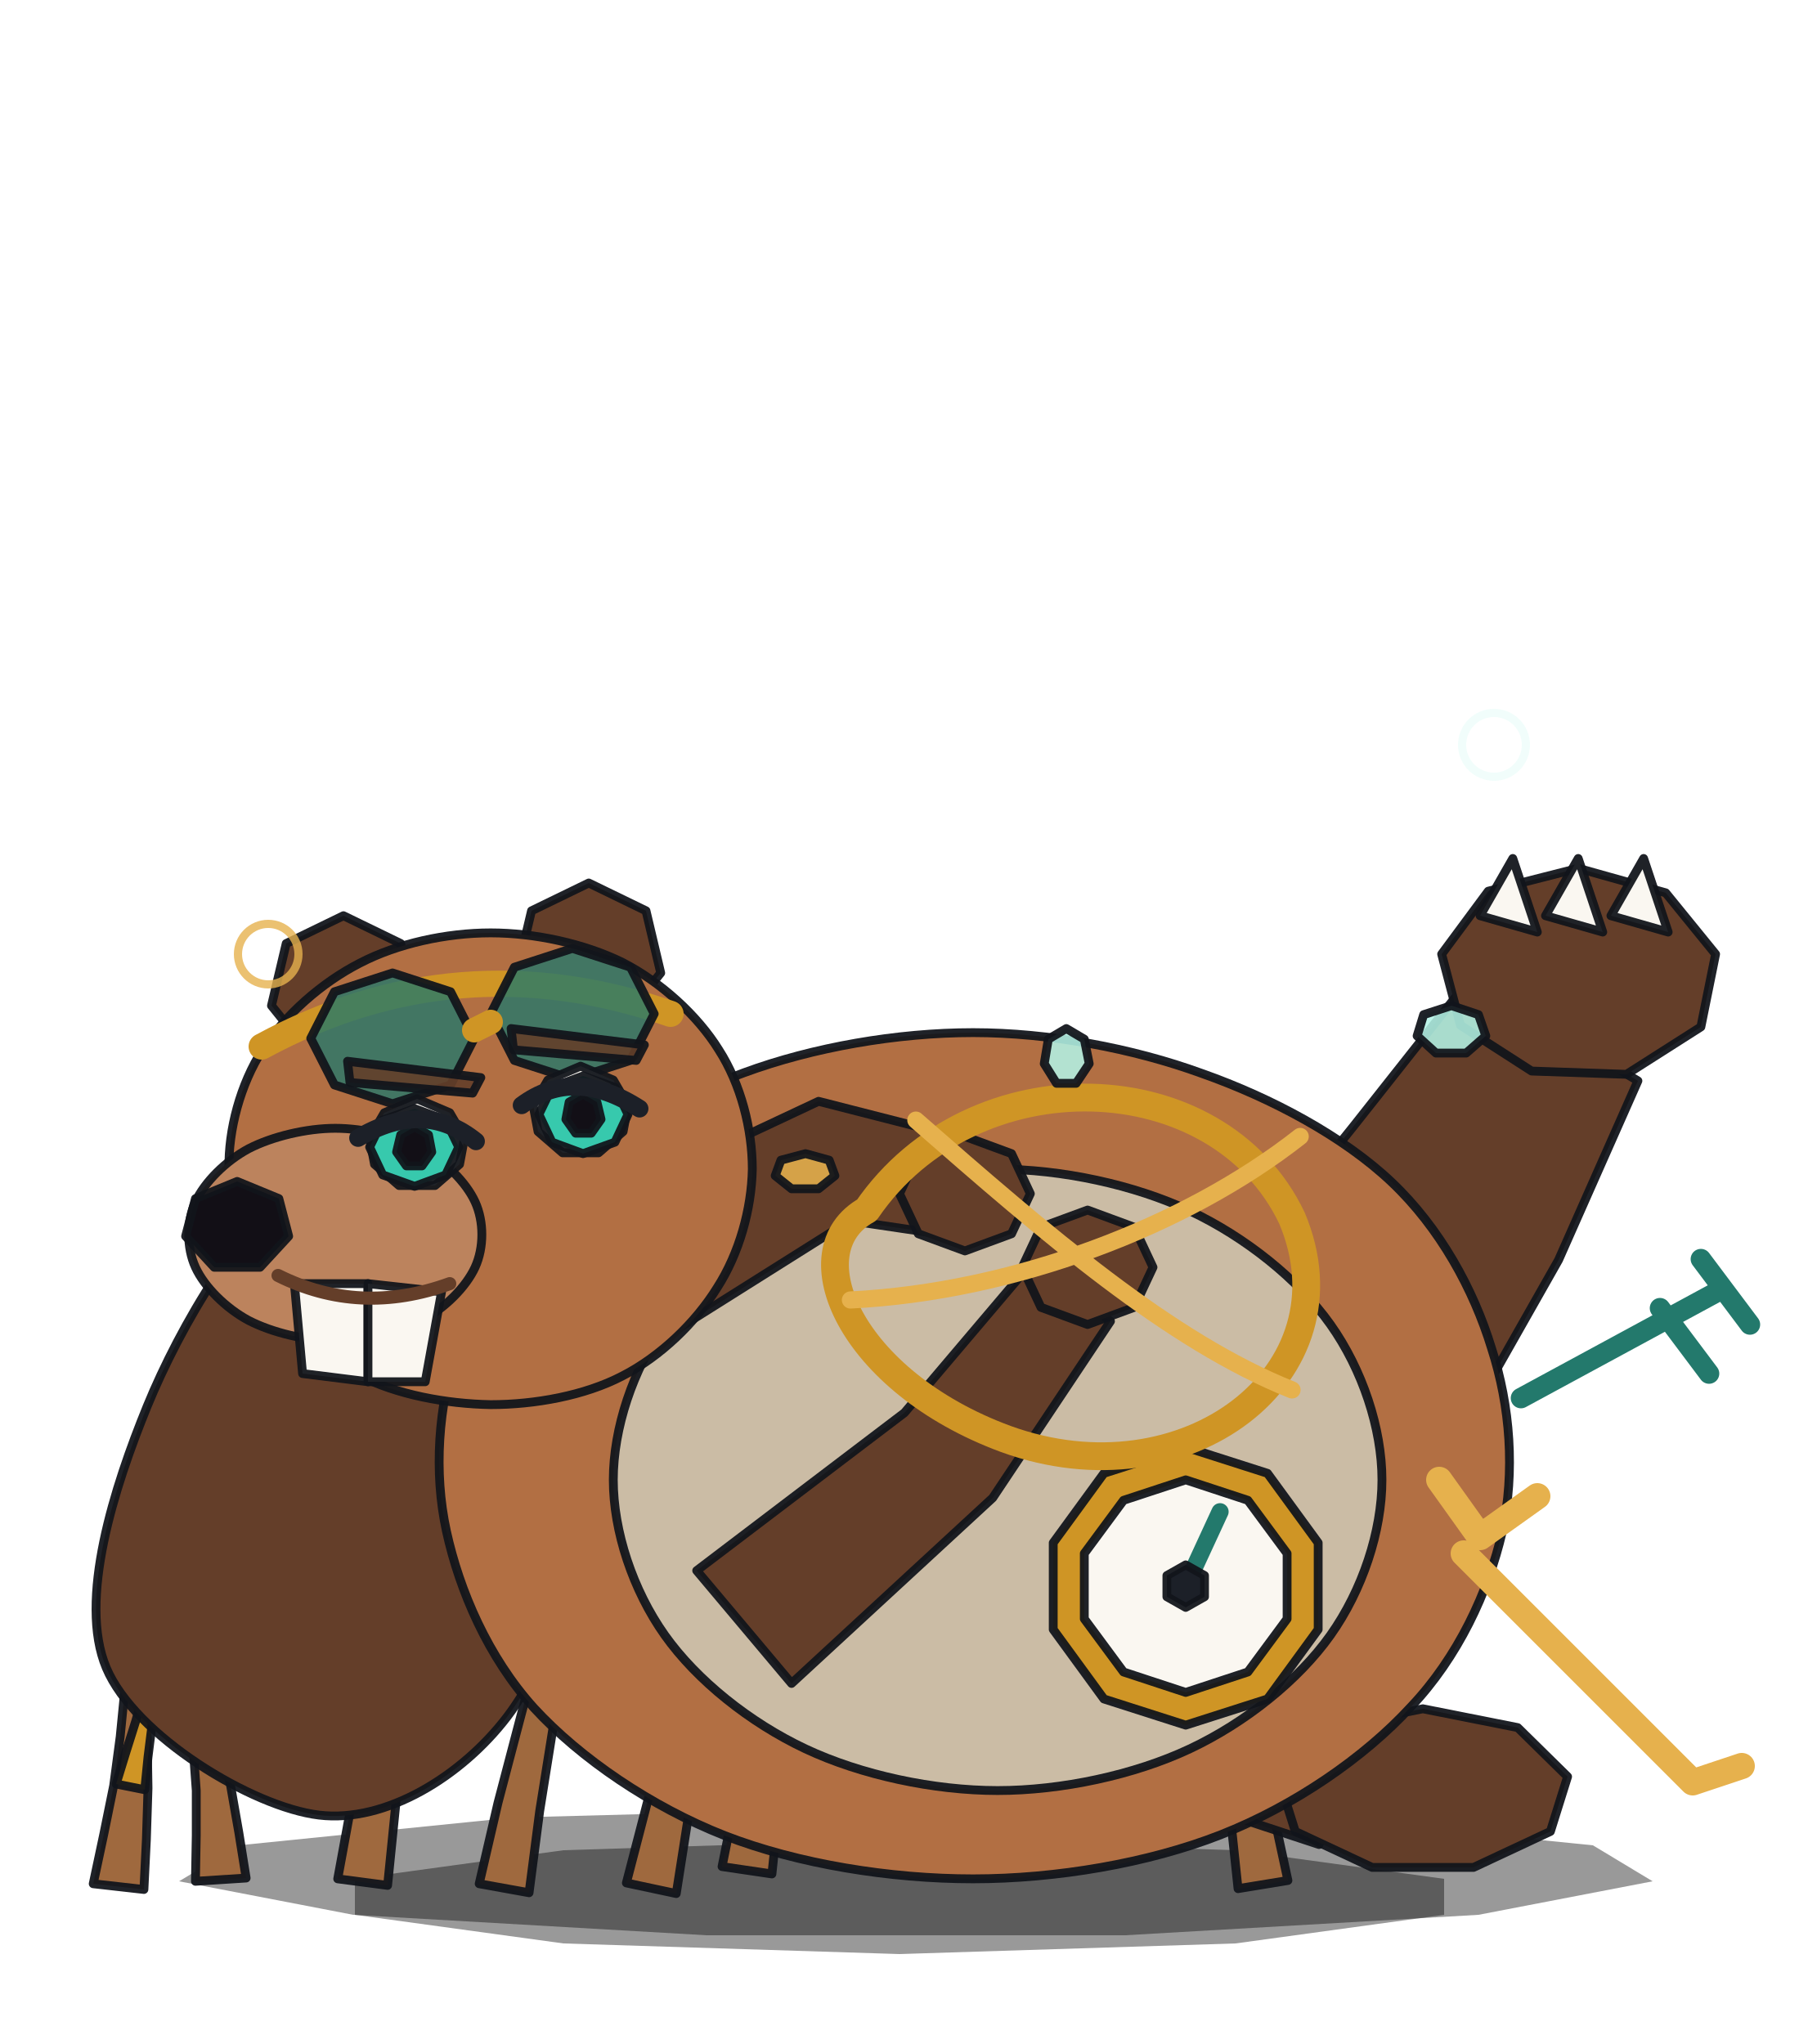
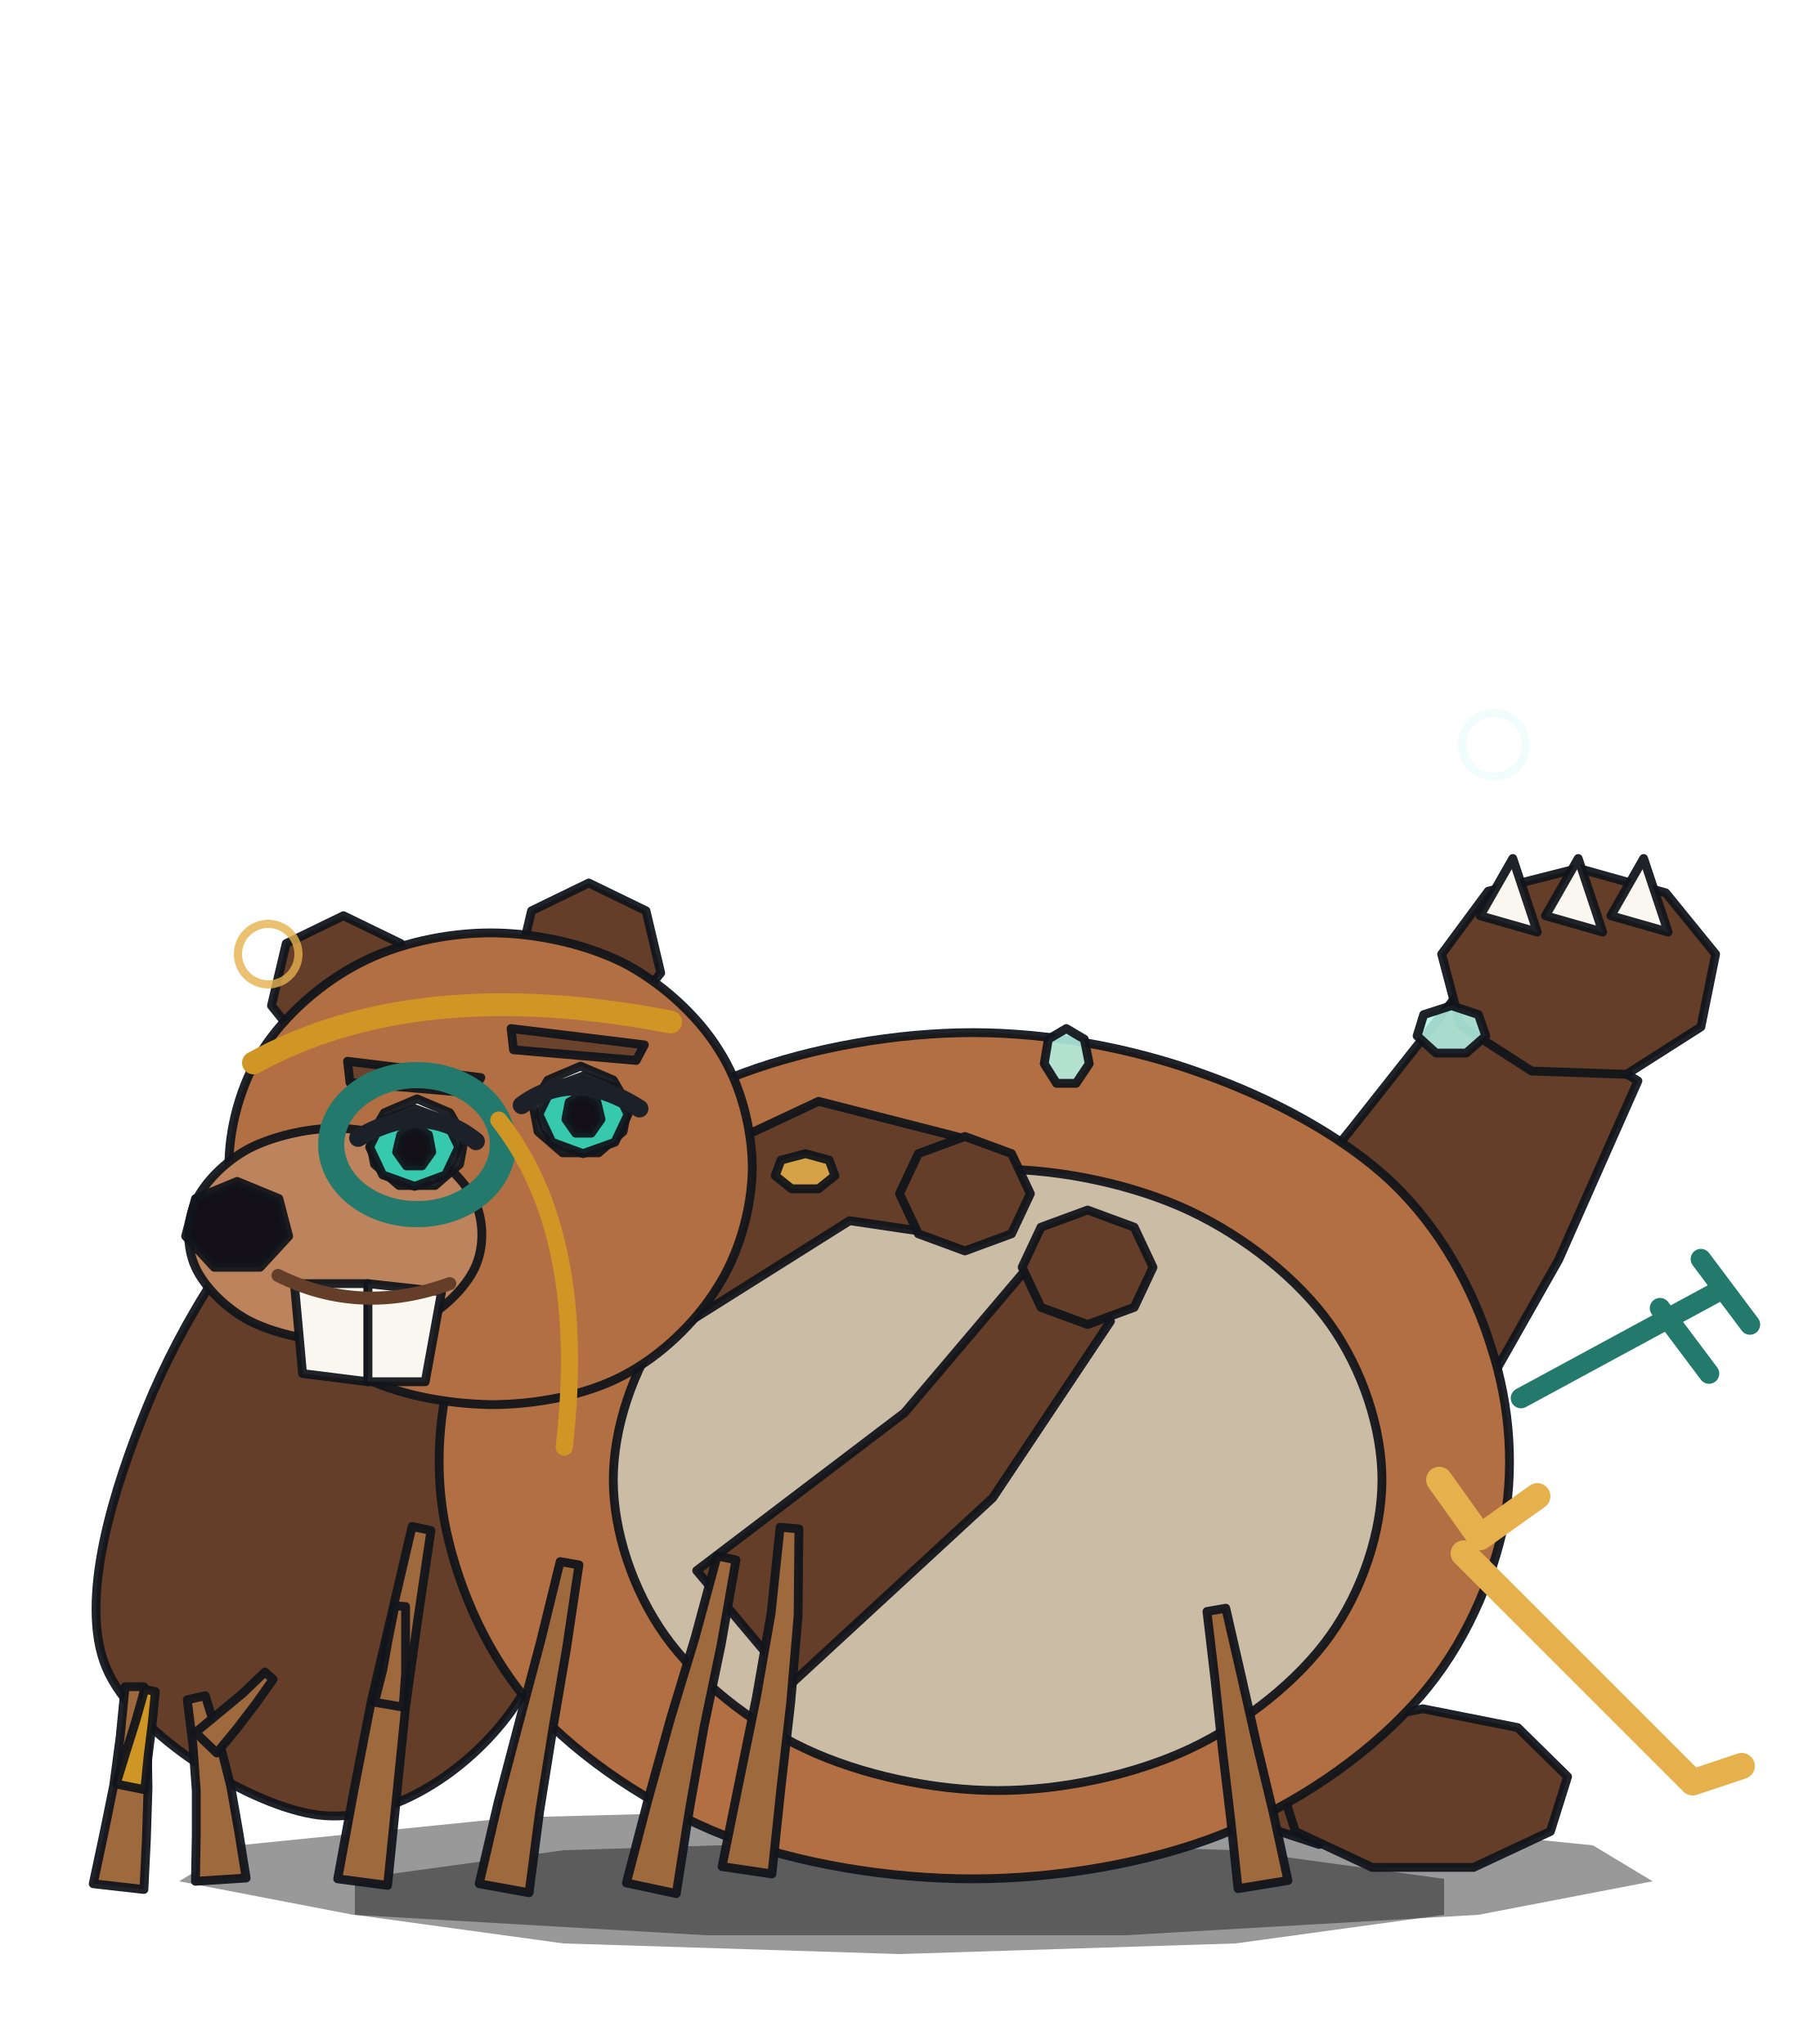
<svg xmlns="http://www.w3.org/2000/svg" viewBox="0 0 220 250" width="220" height="250" preserveAspectRatio="xMidYMid meet" role="img" aria-labelledby="title-ink-spore-beaver-radiant-lo desc-ink-spore-beaver-radiant-lo" data-creature="beaver" data-surface="ink-spore" data-state="radiant" data-tier="3" data-detail="lo">
  <g id="isbeaverexport-ink-spore-beaver-card-lo-back" data-creature="beaver" data-group="back" data-surface="ink-spore">
    <path d="M110.0,225.0 L151.1,226.3 L176.6,229.8 L176.6,234.2 L151.1,237.7 L110.0,239.0 L68.9,237.7 L43.4,234.2 L43.4,229.8 L68.9,226.3 Z" fill="rgba(0,0,0,0.40)" opacity="1" />
    <path d="M112.0,221.0 L161.2,222.3 L194.8,225.7 L202.1,230.1 L180.8,234.2 L137.6,236.7 L86.4,236.7 L43.2,234.2 L21.9,230.1 L29.2,225.7 L62.8,222.3 Z" fill="rgba(0,0,0,0.40)" opacity="1" />
-     <path d="M17.6,231.1 L17.9,225.0 L18.1,218.7 L18.0,212.5 L17.6,206.3 L15.3,206.3 L14.7,212.4 L13.9,218.4 L12.7,224.3 L11.4,230.4 Z" fill="#9f693e" opacity="1" />
-     <path d="M17.6,231.1 L17.9,225.0 L18.1,218.7 L18.0,212.5 L17.6,206.3 L15.3,206.3 L14.7,212.4 L13.9,218.4 L12.7,224.3 L11.4,230.4 Z" fill="none" stroke="#11141B" stroke-width="1.08" stroke-linejoin="round" stroke-linecap="round" opacity="0.94" />
-     <path d="M17.7,218.9 L18.1,214.9 L18.6,210.9 L19.0,206.9 L17.7,206.6 L16.6,210.5 L15.4,214.3 L14.2,218.2 Z" fill="#cf9525" opacity="1" />
-     <path d="M17.7,218.9 L18.1,214.9 L18.6,210.9 L19.0,206.9 L17.7,206.6 L16.6,210.5 L15.4,214.3 L14.2,218.2 Z" fill="none" stroke="#11141B" stroke-width="1.08" stroke-linejoin="round" stroke-linecap="round" opacity="0.94" />
-     <path d="M30.1,229.7 L29.2,224.1 L28.2,218.4 L26.8,212.9 L25.1,207.4 L22.9,207.9 L23.6,213.5 L24.0,219.0 L24.0,224.5 L23.9,230.1 Z" fill="#9f693e" opacity="1" />
-     <path d="M30.1,229.7 L29.2,224.1 L28.2,218.4 L26.8,212.9 L25.1,207.4 L22.9,207.9 L23.6,213.5 L24.0,219.0 L24.0,224.5 L23.9,230.1 Z" fill="none" stroke="#11141B" stroke-width="1.08" stroke-linejoin="round" stroke-linecap="round" opacity="0.94" />
-     <path d="M26.5,214.4 L28.9,211.5 L31.2,208.5 L33.4,205.4 L32.4,204.5 L29.7,207.1 L26.8,209.5 L23.9,211.9 Z" fill="#9f693e" opacity="1" />
-     <path d="M26.5,214.4 L28.9,211.5 L31.2,208.5 L33.4,205.4 L32.4,204.5 L29.7,207.1 L26.8,209.5 L23.9,211.9 Z" fill="none" stroke="#11141B" stroke-width="1.08" stroke-linejoin="round" stroke-linecap="round" opacity="0.94" />
-     <path d="M47.4,230.6 L48.5,219.7 L49.6,208.8 L51.1,198.0 L52.7,187.2 L50.4,186.7 L47.9,197.4 L45.4,208.1 L43.3,218.9 L41.3,229.8 Z" fill="#9f693e" opacity="1" />
-     <path d="M47.4,230.6 L48.5,219.7 L49.6,208.8 L51.1,198.0 L52.7,187.2 L50.4,186.7 L47.9,197.4 L45.4,208.1 L43.3,218.9 L41.3,229.8 Z" fill="none" stroke="#11141B" stroke-width="1.08" stroke-linejoin="round" stroke-linecap="round" opacity="0.94" />
-     <path d="M49.3,208.8 L49.6,204.7 L49.6,200.6 L49.6,196.5 L48.3,196.4 L47.5,200.4 L46.8,204.3 L45.8,208.2 Z" fill="#9f693e" opacity="1" />
-     <path d="M49.3,208.8 L49.6,204.7 L49.6,200.6 L49.6,196.5 L48.3,196.4 L47.5,200.4 L46.8,204.3 L45.8,208.2 Z" fill="none" stroke="#11141B" stroke-width="1.08" stroke-linejoin="round" stroke-linecap="round" opacity="0.94" />
-     <path d="M64.7,231.5 L66.0,221.5 L67.6,211.5 L69.3,201.5 L70.8,191.4 L68.5,191.0 L66.1,200.8 L63.5,210.6 L60.9,220.5 L58.6,230.4 Z" fill="#9f693e" opacity="1" />
-     <path d="M64.7,231.5 L66.0,221.5 L67.6,211.5 L69.3,201.5 L70.8,191.4 L68.5,191.0 L66.1,200.8 L63.5,210.6 L60.9,220.5 L58.6,230.4 Z" fill="none" stroke="#11141B" stroke-width="1.08" stroke-linejoin="round" stroke-linecap="round" opacity="0.94" />
-     <path d="M82.7,231.6 L84.3,221.4 L86.1,211.2 L88.2,201.1 L90.0,190.8 L87.7,190.3 L85.0,200.3 L82.0,210.2 L79.2,220.3 L76.6,230.3 Z" fill="#9f693e" opacity="1" />
-     <path d="M82.7,231.6 L84.3,221.4 L86.1,211.2 L88.2,201.1 L90.0,190.8 L87.7,190.3 L85.0,200.3 L82.0,210.2 L79.2,220.3 L76.6,230.3 Z" fill="none" stroke="#11141B" stroke-width="1.08" stroke-linejoin="round" stroke-linecap="round" opacity="0.94" />
-     <path d="M94.4,229.2 L95.5,218.7 L96.7,208.2 L97.6,197.6 L97.7,187.0 L95.4,186.8 L94.3,197.3 L92.5,207.6 L90.4,217.9 L88.3,228.3 Z" fill="#9f693e" opacity="1" />
-     <path d="M94.4,229.2 L95.5,218.7 L96.7,208.2 L97.6,197.6 L97.7,187.0 L95.4,186.8 L94.3,197.3 L92.5,207.6 L90.4,217.9 L88.3,228.3 Z" fill="none" stroke="#11141B" stroke-width="1.08" stroke-linejoin="round" stroke-linecap="round" opacity="0.94" />
-     <path d="M157.5,230.0 L155.7,221.7 L153.7,213.4 L151.8,205.0 L149.9,196.7 L147.6,197.1 L148.6,205.6 L149.5,214.1 L150.5,222.5 L151.4,231.0 Z" fill="#9f693e" opacity="1" />
-     <path d="M157.5,230.0 L155.7,221.7 L153.7,213.4 L151.8,205.0 L149.9,196.7 L147.6,197.1 L148.6,205.6 L149.5,214.1 L150.5,222.5 L151.4,231.0 Z" fill="none" stroke="#11141B" stroke-width="1.08" stroke-linejoin="round" stroke-linecap="round" opacity="0.94" />
    <path d="M13.0,204.0 C9.5,195.7 14.0,181.8 18.0,172.0 C22.0,162.2 30.0,148.5 37.0,145.0 C44.0,141.5 54.2,145.3 60.0,151.0 C65.8,156.7 71.7,169.2 72.0,179.0 C72.3,188.8 67.5,202.8 62.0,210.0 C56.5,217.2 47.2,223.0 39.0,222.0 C30.8,221.0 16.5,212.3 13.0,204.0 Z" fill="#643e29" opacity="1" />
    <path d="M13.0,204.0 C9.5,195.7 14.0,181.8 18.0,172.0 C22.0,162.2 30.0,148.5 37.0,145.0 C44.0,141.5 54.2,145.3 60.0,151.0 C65.8,156.7 71.7,169.2 72.0,179.0 C72.3,188.8 67.5,202.8 62.0,210.0 C56.5,217.2 47.2,223.0 39.0,222.0 C30.8,221.0 16.5,212.3 13.0,204.0 Z" fill="none" stroke="#11141B" stroke-width="1.08" stroke-linejoin="round" stroke-linecap="round" opacity="0.94" />
  </g>
  <g id="isbeaverexport-ink-spore-beaver-card-lo-lower" data-creature="beaver" data-group="lower" data-surface="ink-spore">
    <path d="M171.9,187.1 L190.6,154.1 L200.3,132.2 L179.7,119.8 L165.4,137.9 L142.1,166.9 Z" fill="#643e29" opacity="1" />
    <path d="M171.9,187.1 L190.6,154.1 L200.3,132.2 L179.7,119.8 L165.4,137.9 L142.1,166.9 Z" fill="none" stroke="#11141B" stroke-width="1.08" stroke-linejoin="round" stroke-linecap="round" opacity="0.94" />
    <path d="M134.9,216.9 L161.3,225.6 L172.7,204.4 L151.1,187.1 Z" fill="#643e29" opacity="1" />
    <path d="M134.9,216.9 L161.3,225.6 L172.7,204.4 L151.1,187.1 Z" fill="none" stroke="#11141B" stroke-width="1.08" stroke-linejoin="round" stroke-linecap="round" opacity="0.94" />
    <path d="M193.0,106.2 L203.7,109.2 L209.8,116.7 L208.0,125.6 L198.9,131.4 L187.3,131.0 L178.6,125.4 L176.3,116.7 L182.0,109.0 Z" fill="#643e29" opacity="1" />
    <path d="M193.0,106.2 L203.7,109.2 L209.8,116.7 L208.0,125.6 L198.9,131.4 L187.3,131.0 L178.6,125.4 L176.3,116.7 L182.0,109.0 Z" fill="none" stroke="#11141B" stroke-width="1.08" stroke-linejoin="round" stroke-linecap="round" opacity="0.94" />
    <path d="M174.0,209.0 L185.6,211.3 L191.7,217.3 L189.6,224.0 L180.2,228.4 L167.8,228.4 L158.4,224.0 L156.3,217.3 L162.4,211.3 Z" fill="#643e29" opacity="1" />
    <path d="M174.0,209.0 L185.6,211.3 L191.7,217.3 L189.6,224.0 L180.2,228.4 L167.8,228.4 L158.4,224.0 L156.3,217.3 L162.4,211.3 Z" fill="none" stroke="#11141B" stroke-width="1.08" stroke-linejoin="round" stroke-linecap="round" opacity="0.94" />
    <path d="M181.0,112.0 L185.0,105.0 L188.0,114.0 Z" fill="#faf7f1" opacity="1" />
    <path d="M181.0,112.0 L185.0,105.0 L188.0,114.0 Z" fill="none" stroke="#11141B" stroke-width="1.08" stroke-linejoin="round" stroke-linecap="round" opacity="0.94" />
    <path d="M189.0,112.0 L193.0,105.0 L196.0,114.0 Z" fill="#faf7f1" opacity="1" />
    <path d="M189.0,112.0 L193.0,105.0 L196.0,114.0 Z" fill="none" stroke="#11141B" stroke-width="1.08" stroke-linejoin="round" stroke-linecap="round" opacity="0.94" />
    <path d="M197.0,112.0 L201.0,105.0 L204.0,114.0 Z" fill="#faf7f1" opacity="1" />
    <path d="M197.0,112.0 L201.0,105.0 L204.0,114.0 Z" fill="none" stroke="#11141B" stroke-width="1.08" stroke-linejoin="round" stroke-linecap="round" opacity="0.94" />
  </g>
  <g id="isbeaverexport-ink-spore-beaver-card-lo-body" data-creature="beaver" data-group="body" data-surface="ink-spore">
    <path d="M119.0,126.3 C128.3,126.3 138.5,128.2 147.0,131.3 C155.5,134.3 164.3,139.0 170.2,144.6 C176.1,150.2 180.2,157.7 182.4,164.9 C184.7,172.0 185.3,180.0 183.7,187.4 C182.0,194.7 178.3,202.7 172.5,208.8 C166.8,215.0 158.2,220.9 149.3,224.4 C140.4,227.9 129.1,229.8 119.0,229.8 C108.9,229.8 97.6,228.0 88.6,224.5 C79.7,221.0 71.0,215.1 65.3,208.9 C59.7,202.7 56.2,194.6 54.6,187.3 C53.0,180.0 53.6,172.0 55.9,164.9 C58.1,157.8 62.2,150.4 68.0,144.7 C73.9,139.1 82.5,134.3 91.0,131.2 C99.4,128.1 109.7,126.3 119.0,126.3 Z" fill="#b26f43" opacity="1" />
    <path d="M119.0,126.3 C128.3,126.3 138.5,128.2 147.0,131.3 C155.5,134.3 164.3,139.0 170.2,144.6 C176.1,150.2 180.2,157.7 182.4,164.9 C184.7,172.0 185.3,180.0 183.7,187.4 C182.0,194.7 178.3,202.7 172.5,208.8 C166.8,215.0 158.2,220.9 149.3,224.4 C140.4,227.9 129.1,229.8 119.0,229.8 C108.9,229.8 97.6,228.0 88.6,224.5 C79.7,221.0 71.0,215.1 65.3,208.9 C59.7,202.7 56.2,194.6 54.6,187.3 C53.0,180.0 53.6,172.0 55.9,164.9 C58.1,157.8 62.2,150.4 68.0,144.7 C73.9,139.1 82.5,134.3 91.0,131.2 C99.4,128.1 109.7,126.3 119.0,126.3 Z" fill="none" stroke="#11141B" stroke-width="1.08" stroke-linejoin="round" stroke-linecap="round" opacity="0.94" />
    <path d="M122.0,143.0 C129.8,143.0 138.7,144.9 145.5,148.1 C152.3,151.3 158.8,156.5 162.7,162.0 C166.6,167.5 169.0,174.7 169.0,181.0 C169.0,187.3 166.6,194.5 162.7,200.0 C158.8,205.5 152.3,210.7 145.5,213.9 C138.7,217.1 129.8,219.0 122.0,219.0 C114.2,219.0 105.3,217.1 98.5,213.9 C91.7,210.7 85.2,205.5 81.3,200.0 C77.4,194.5 75.0,187.3 75.0,181.0 C75.0,174.7 77.4,167.5 81.3,162.0 C85.2,156.5 91.7,151.3 98.5,148.1 C105.3,144.9 114.2,143.0 122.0,143.0 Z" fill="#cec6b2" opacity="0.88" />
    <path d="M122.0,143.0 C129.8,143.0 138.7,144.9 145.5,148.1 C152.3,151.3 158.8,156.5 162.7,162.0 C166.6,167.5 169.0,174.7 169.0,181.0 C169.0,187.3 166.6,194.5 162.7,200.0 C158.8,205.5 152.3,210.7 145.5,213.9 C138.7,217.1 129.8,219.0 122.0,219.0 C114.2,219.0 105.3,217.1 98.5,213.9 C91.7,210.7 85.2,205.5 81.3,200.0 C77.4,194.5 75.0,187.3 75.0,181.0 C75.0,174.7 77.4,167.5 81.3,162.0 C85.2,156.5 91.7,151.3 98.5,148.1 C105.3,144.9 114.2,143.0 122.0,143.0 Z" fill="none" stroke="#11141B" stroke-width="1.08" stroke-linejoin="round" stroke-linecap="round" opacity="0.94" />
    <path d="M82.3,162.9 L103.9,149.3 L114.7,150.9 L117.3,139.1 L100.1,134.7 L73.7,147.1 Z" fill="#643e29" opacity="1" />
    <path d="M82.3,162.9 L103.9,149.3 L114.7,150.9 L117.3,139.1 L100.1,134.7 L73.7,147.1 Z" fill="none" stroke="#11141B" stroke-width="1.08" stroke-linejoin="round" stroke-linecap="round" opacity="0.94" />
    <path d="M96.8,205.9 L121.4,183.2 L135.8,161.6 L126.2,154.4 L110.6,172.8 L85.2,192.1 Z" fill="#643e29" opacity="1" />
    <path d="M96.8,205.9 L121.4,183.2 L135.8,161.6 L126.2,154.4 L110.6,172.8 L85.2,192.1 Z" fill="none" stroke="#11141B" stroke-width="1.08" stroke-linejoin="round" stroke-linecap="round" opacity="0.94" />
-     <path d="M145.0,177.0 L155.0,180.2 L161.2,188.7 L161.2,199.3 L155.0,207.8 L145.0,211.0 L135.0,207.8 L128.8,199.3 L128.8,188.7 L135.0,180.2 Z" fill="#cf9525" opacity="1" />
-     <path d="M145.0,177.0 L155.0,180.2 L161.2,188.7 L161.2,199.3 L155.0,207.8 L145.0,211.0 L135.0,207.8 L128.8,199.3 L128.8,188.7 L135.0,180.2 Z" fill="none" stroke="#11141B" stroke-width="1.08" stroke-linejoin="round" stroke-linecap="round" opacity="0.94" />
    <path d="M118.0,139.0 L123.7,141.1 L126.0,146.0 L123.7,150.9 L118.0,153.0 L112.3,150.9 L110.0,146.0 L112.3,141.1 Z" fill="#643e29" opacity="1" />
    <path d="M118.0,139.0 L123.7,141.1 L126.0,146.0 L123.7,150.9 L118.0,153.0 L112.3,150.9 L110.0,146.0 L112.3,141.1 Z" fill="none" stroke="#11141B" stroke-width="1.08" stroke-linejoin="round" stroke-linecap="round" opacity="0.94" />
    <path d="M133.0,148.0 L138.7,150.1 L141.0,155.0 L138.7,159.9 L133.0,162.0 L127.3,159.9 L125.0,155.0 L127.3,150.1 Z" fill="#643e29" opacity="1" />
    <path d="M133.0,148.0 L138.7,150.1 L141.0,155.0 L138.7,159.9 L133.0,162.0 L127.3,159.9 L125.0,155.0 L127.3,150.1 Z" fill="none" stroke="#11141B" stroke-width="1.08" stroke-linejoin="round" stroke-linecap="round" opacity="0.94" />
-     <path d="M145.0,181.0 L152.6,183.5 L157.4,190.0 L157.4,198.0 L152.6,204.5 L145.0,207.0 L137.4,204.5 L132.6,198.0 L132.6,190.0 L137.4,183.5 Z" fill="#faf7f1" opacity="1" />
-     <path d="M145.0,181.0 L152.6,183.5 L157.4,190.0 L157.4,198.0 L152.6,204.5 L145.0,207.0 L137.4,204.5 L132.6,198.0 L132.6,190.0 L137.4,183.5 Z" fill="none" stroke="#11141B" stroke-width="1.08" stroke-linejoin="round" stroke-linecap="round" opacity="0.94" />
  </g>
  <g id="isbeaverexport-ink-spore-beaver-card-lo-head" data-creature="beaver" data-group="head" data-surface="ink-spore">
    <path d="M42.0,112.0 L49.0,115.4 L50.8,123.0 L45.9,129.1 L38.1,129.1 L33.2,123.0 L35.0,115.4 Z" fill="#643e29" opacity="1" />
    <path d="M42.0,112.0 L49.0,115.4 L50.8,123.0 L45.9,129.1 L38.1,129.1 L33.2,123.0 L35.0,115.4 Z" fill="none" stroke="#11141B" stroke-width="1.08" stroke-linejoin="round" stroke-linecap="round" opacity="0.94" />
    <path d="M72.0,108.0 L79.0,111.4 L80.8,119.0 L75.9,125.1 L68.1,125.1 L63.2,119.0 L65.0,111.4 Z" fill="#643e29" opacity="1" />
    <path d="M72.0,108.0 L79.0,111.4 L80.8,119.0 L75.9,125.1 L68.1,125.1 L63.2,119.0 L65.0,111.4 Z" fill="none" stroke="#11141B" stroke-width="1.08" stroke-linejoin="round" stroke-linecap="round" opacity="0.94" />
    <path d="M60.0,114.1 C65.4,114.1 71.4,115.4 76.1,117.7 C80.8,120.1 85.3,124.2 87.9,128.4 C90.6,132.6 92.0,138.1 92.0,143.0 C91.9,147.9 90.4,153.3 87.7,157.5 C85.1,161.7 80.8,165.9 76.1,168.3 C71.5,170.7 65.4,171.8 60.0,171.8 C54.6,171.7 48.5,170.6 43.9,168.2 C39.4,165.8 35.2,161.6 32.5,157.4 C29.9,153.2 28.0,147.8 28.0,143.0 C27.9,138.2 29.4,132.6 32.1,128.4 C34.8,124.2 39.3,120.2 44.0,117.8 C48.6,115.4 54.6,114.1 60.0,114.1 Z" fill="#b26f43" opacity="1" />
    <path d="M60.0,114.1 C65.4,114.1 71.4,115.4 76.1,117.7 C80.8,120.1 85.3,124.2 87.9,128.4 C90.6,132.6 92.0,138.1 92.0,143.0 C91.9,147.9 90.4,153.3 87.7,157.5 C85.1,161.7 80.8,165.9 76.1,168.3 C71.5,170.7 65.4,171.8 60.0,171.8 C54.6,171.7 48.5,170.6 43.9,168.2 C39.4,165.8 35.2,161.6 32.5,157.4 C29.9,153.2 28.0,147.8 28.0,143.0 C27.9,138.2 29.4,132.6 32.1,128.4 C34.8,124.2 39.3,120.2 44.0,117.8 C48.6,115.4 54.6,114.1 60.0,114.1 Z" fill="none" stroke="#11141B" stroke-width="1.08" stroke-linejoin="round" stroke-linecap="round" opacity="0.94" />
    <path d="M41.0,138.0 C44.5,138.0 48.7,139.0 51.6,140.5 C54.4,142.0 57.0,144.6 58.1,147.0 C59.2,149.4 59.2,152.6 58.1,155.0 C57.0,157.4 54.4,160.0 51.6,161.5 C48.7,163.0 44.5,164.0 41.0,164.0 C37.5,164.0 33.3,163.0 30.4,161.5 C27.6,160.0 25.0,157.4 23.9,155.0 C22.8,152.6 22.8,149.4 23.9,147.0 C25.0,144.6 27.6,142.0 30.4,140.5 C33.3,139.0 37.5,138.0 41.0,138.0 Z" fill="#bc835d" opacity="1" />
    <path d="M41.0,138.0 C44.5,138.0 48.7,139.0 51.6,140.5 C54.4,142.0 57.0,144.6 58.1,147.0 C59.2,149.4 59.2,152.6 58.1,155.0 C57.0,157.4 54.4,160.0 51.6,161.5 C48.7,163.0 44.5,164.0 41.0,164.0 C37.5,164.0 33.3,163.0 30.4,161.5 C27.6,160.0 25.0,157.4 23.9,155.0 C22.8,152.6 22.8,149.4 23.9,147.0 C25.0,144.6 27.6,142.0 30.4,140.5 C33.3,139.0 37.5,138.0 41.0,138.0 Z" fill="none" stroke="#11141B" stroke-width="1.08" stroke-linejoin="round" stroke-linecap="round" opacity="0.94" />
-     <path d="M32,128 Q56,115 82,124" fill="none" stroke="#cf9525" stroke-width="3.2" stroke-linecap="round" stroke-linejoin="round" />
-     <path d="M48.0,119.0 L55.1,121.3 L58.0,127.0 L55.1,132.7 L48.0,135.0 L40.9,132.7 L38.0,127.0 L40.9,121.3 Z" fill="#23796c" opacity="0.78" />
-     <path d="M48.0,119.0 L55.1,121.3 L58.0,127.0 L55.1,132.7 L48.0,135.0 L40.9,132.7 L38.0,127.0 L40.9,121.3 Z" fill="none" stroke="#11141B" stroke-width="1.08" stroke-linejoin="round" stroke-linecap="round" opacity="0.94" />
-     <path d="M70.0,116.0 L77.1,118.3 L80.0,124.0 L77.1,129.7 L70.0,132.0 L62.9,129.7 L60.0,124.0 L62.9,118.3 Z" fill="#23796c" opacity="0.78" />
-     <path d="M70.0,116.0 L77.1,118.3 L80.0,124.0 L77.1,129.7 L70.0,132.0 L62.9,129.7 L60.0,124.0 L62.9,118.3 Z" fill="none" stroke="#11141B" stroke-width="1.08" stroke-linejoin="round" stroke-linecap="round" opacity="0.94" />
+     <path d="M31,130 Q51,119 82,125" fill="none" stroke="#cf9525" stroke-width="2.8" stroke-linecap="round" stroke-linejoin="round" />
  </g>
  <g id="isbeaverexport-ink-spore-beaver-card-lo-face" data-creature="beaver" data-group="face" data-surface="ink-spore">
    <path d="M29.0,144.5 L34.1,146.6 L35.3,151.2 L31.8,155.0 L26.2,155.0 L22.7,151.2 L23.9,146.6 Z" fill="#120F16" opacity="1" />
    <path d="M29.0,144.5 L34.1,146.6 L35.3,151.2 L31.8,155.0 L26.2,155.0 L22.7,151.2 L23.9,146.6 Z" fill="none" stroke="#11141B" stroke-width="1.08" stroke-linejoin="round" stroke-linecap="round" opacity="0.94" />
    <path d="M36.0,157.0 L45.0,157.0 L45.0,169.0 L37.0,168.0 Z" fill="#faf7f1" opacity="1" />
    <path d="M36.0,157.0 L45.0,157.0 L45.0,169.0 L37.0,168.0 Z" fill="none" stroke="#11141B" stroke-width="1.08" stroke-linejoin="round" stroke-linecap="round" opacity="0.94" />
    <path d="M45.0,157.0 L54.0,158.0 L52.0,169.0 L45.0,169.0 Z" fill="#faf7f1" opacity="1" />
    <path d="M45.0,157.0 L54.0,158.0 L52.0,169.0 L45.0,169.0 Z" fill="none" stroke="#11141B" stroke-width="1.08" stroke-linejoin="round" stroke-linecap="round" opacity="0.94" />
    <path d="M34,156 Q44,161 55,157" fill="none" stroke="#643e29" stroke-width="1.6" stroke-linecap="round" stroke-linejoin="round" />
    <path d="M51.0,134.4 L55.0,136.1 L56.8,139.2 L56.2,142.4 L53.2,145.0 L48.8,145.0 L45.8,142.4 L45.2,139.2 L47.0,136.1 Z" fill="#faf7f1" opacity="1" />
    <path d="M51.0,134.4 L55.0,136.1 L56.8,139.2 L56.2,142.4 L53.2,145.0 L48.8,145.0 L45.8,142.4 L45.2,139.2 L47.0,136.1 Z" fill="none" stroke="#11141B" stroke-width="1.08" stroke-linejoin="round" stroke-linecap="round" opacity="0.94" />
    <path d="M50.7,135.6 L54.5,137.0 L56.1,140.3 L54.5,143.7 L50.7,145.1 L46.8,143.7 L45.2,140.3 L46.8,137.0 Z" fill="#37c9ad" opacity="1" />
    <path d="M50.7,135.6 L54.5,137.0 L56.1,140.3 L54.5,143.7 L50.7,145.1 L46.8,143.7 L45.2,140.3 L46.8,137.0 Z" fill="none" stroke="#11141B" stroke-width="1.08" stroke-linejoin="round" stroke-linecap="round" opacity="0.94" />
    <path d="M50.7,137.8 L52.4,138.8 L52.8,140.9 L51.6,142.6 L49.7,142.6 L48.5,140.9 L49.0,138.8 Z" fill="#120F16" opacity="1" />
    <path d="M50.7,137.8 L52.4,138.8 L52.8,140.9 L51.6,142.6 L49.7,142.6 L48.5,140.9 L49.0,138.8 Z" fill="none" stroke="#11141B" stroke-width="1.08" stroke-linejoin="round" stroke-linecap="round" opacity="0.94" />
    <path d="M43.792,139.184 Q51.816,134.424 58.208,139.592" fill="none" stroke="#1c2028" stroke-width="2.176" stroke-linecap="round" stroke-linejoin="round" />
    <path d="M42.5,129.8 L58.8,131.8 L57.8,133.7 L42.8,132.4 Z" fill="#643e29" opacity="0.9" />
    <path d="M42.5,129.8 L58.8,131.8 L57.8,133.7 L42.8,132.4 Z" fill="none" stroke="#11141B" stroke-width="1.08" stroke-linejoin="round" stroke-linecap="round" opacity="0.94" />
    <path d="M71.0,130.4 L75.0,132.1 L76.8,135.2 L76.2,138.4 L73.2,141.0 L68.8,141.0 L65.8,138.4 L65.2,135.2 L67.0,132.1 Z" fill="#faf7f1" opacity="1" />
    <path d="M71.0,130.4 L75.0,132.1 L76.8,135.2 L76.2,138.4 L73.2,141.0 L68.8,141.0 L65.8,138.4 L65.2,135.2 L67.0,132.1 Z" fill="none" stroke="#11141B" stroke-width="1.08" stroke-linejoin="round" stroke-linecap="round" opacity="0.94" />
    <path d="M71.3,131.6 L75.2,133.0 L76.8,136.3 L75.2,139.7 L71.3,141.1 L67.5,139.7 L65.9,136.3 L67.5,133.0 Z" fill="#37c9ad" opacity="1" />
    <path d="M71.3,131.6 L75.2,133.0 L76.8,136.3 L75.2,139.7 L71.3,141.1 L67.5,139.7 L65.9,136.3 L67.5,133.0 Z" fill="none" stroke="#11141B" stroke-width="1.08" stroke-linejoin="round" stroke-linecap="round" opacity="0.94" />
    <path d="M71.3,133.8 L73.0,134.8 L73.5,136.9 L72.3,138.6 L70.4,138.6 L69.2,136.9 L69.6,134.8 Z" fill="#120F16" opacity="1" />
    <path d="M71.3,133.8 L73.0,134.8 L73.5,136.9 L72.3,138.6 L70.4,138.6 L69.2,136.9 L69.6,134.8 Z" fill="none" stroke="#11141B" stroke-width="1.08" stroke-linejoin="round" stroke-linecap="round" opacity="0.94" />
    <path d="M63.792,135.184 Q70.184,130.424 78.208,135.592" fill="none" stroke="#1c2028" stroke-width="2.176" stroke-linecap="round" stroke-linejoin="round" />
    <path d="M62.5,125.8 L78.8,127.8 L77.8,129.7 L62.8,128.4 Z" fill="#643e29" opacity="0.9" />
    <path d="M62.5,125.8 L78.8,127.8 L77.8,129.7 L62.8,128.4 Z" fill="none" stroke="#11141B" stroke-width="1.08" stroke-linejoin="round" stroke-linecap="round" opacity="0.94" />
-     <path d="M58,126 L60,125" fill="none" stroke="#cf9525" stroke-width="3" stroke-linecap="round" stroke-linejoin="round" />
+     <path d="M40.5,140 A10.5,8.5 0 1 0 61.5,140 A10.5,8.5 0 1 0 40.5,140" fill="none" stroke="#23796c" stroke-width="3.2" stroke-linecap="round" stroke-linejoin="round" />
+     <path d="M61,137 Q72,151 69,177" fill="none" stroke="#cf9525" stroke-width="2.1" stroke-linecap="round" stroke-linejoin="round" />
  </g>
  <g id="isbeaverexport-ink-spore-beaver-card-lo-sig" data-creature="beaver" data-group="sig" data-surface="ink-spore">
-     <path d="M106,148 C119,129 149,130 158,149 C166,168 145,184 123,176 C104,169 97,153 106,148 Z" fill="none" stroke="#cf9525" stroke-width="3.4" stroke-linecap="round" stroke-linejoin="round" />
-     <path d="M112,137 C128,151 143,164 158,170 M104,159 C124,158 145,150 159,139" fill="none" stroke="#e6b14d" stroke-width="2.1" stroke-linecap="round" stroke-linejoin="round" />
    <path d="M179,190 L207,218 M181,188 L176,181 M181,188 L188,183 M207,218 L213,216" fill="none" stroke="#e6b14d" stroke-width="3.2" stroke-linecap="round" stroke-linejoin="round" />
    <path d="M186,171 L210,158 M208,154 L214,162 M203,160 L209,168" fill="none" stroke="#23796c" stroke-width="2.5" stroke-linecap="round" stroke-linejoin="round" />
-     <path d="M145,194 L149.2,184.9" fill="none" stroke="#23796c" stroke-width="2.1" stroke-linecap="round" stroke-linejoin="round" />
-     <path d="M145.0,191.4 L147.3,192.7 L147.3,195.3 L145.0,196.6 L142.7,195.3 L142.7,192.7 Z" fill="#1c2028" opacity="1" />
-     <path d="M145.0,191.4 L147.3,192.7 L147.3,195.3 L145.0,196.6 L142.7,195.3 L142.7,192.7 Z" fill="none" stroke="#11141B" stroke-width="1.08" stroke-linejoin="round" stroke-linecap="round" opacity="0.94" />
  </g>
  <g id="isbeaverexport-ink-spore-beaver-card-lo-fx" data-creature="beaver" data-group="fx" data-surface="ink-spore">
    <path d="M98.5,141.1 L101.4,141.9 L102.1,143.8 L100.1,145.4 L96.8,145.4 L94.8,143.8 L95.5,141.9 Z" fill="#e6b14d" opacity="0.87" />
    <path d="M98.5,141.1 L101.4,141.9 L102.1,143.8 L100.1,145.4 L96.8,145.4 L94.8,143.8 L95.5,141.9 Z" fill="none" stroke="#11141B" stroke-width="1.08" stroke-linejoin="round" stroke-linecap="round" opacity="0.94" />
    <path d="M130.4,125.8 L132.6,127.1 L133.2,130.1 L131.6,132.5 L129.2,132.5 L127.7,130.1 L128.2,127.1 Z" fill="#b3f3e6" opacity="0.87" />
    <path d="M130.4,125.8 L132.6,127.1 L133.2,130.1 L131.6,132.5 L129.2,132.5 L127.7,130.1 L128.2,127.1 Z" fill="none" stroke="#11141B" stroke-width="1.08" stroke-linejoin="round" stroke-linecap="round" opacity="0.94" />
    <path d="M177.5,123.0 L180.8,124.1 L181.7,126.7 L179.3,128.8 L175.6,128.8 L173.3,126.7 L174.1,124.1 Z" fill="#b3f3e6" opacity="0.87" />
    <path d="M177.5,123.0 L180.8,124.1 L181.7,126.7 L179.3,128.8 L175.6,128.8 L173.3,126.7 L174.1,124.1 Z" fill="none" stroke="#11141B" stroke-width="1.08" stroke-linejoin="round" stroke-linecap="round" opacity="0.94" />
+     <path d="M17.6,231.1 L17.9,225.0 L18.1,218.7 L18.0,212.5 L17.6,206.3 L15.3,206.3 L14.7,212.4 L13.9,218.4 L12.7,224.3 L11.4,230.4 Z" fill="#9f693e" opacity="1" />
+     <path d="M17.6,231.1 L17.9,225.0 L18.1,218.7 L18.0,212.5 L17.6,206.3 L15.3,206.3 L14.7,212.4 L13.9,218.4 L12.7,224.3 L11.4,230.4 Z" fill="none" stroke="#11141B" stroke-width="1.08" stroke-linejoin="round" stroke-linecap="round" opacity="0.94" />
+     <path d="M17.7,218.9 L18.1,214.9 L18.6,210.9 L19.0,206.9 L17.7,206.6 L16.6,210.5 L15.4,214.3 L14.2,218.2 Z" fill="#cf9525" opacity="1" />
+     <path d="M17.7,218.9 L18.1,214.9 L18.6,210.9 L19.0,206.9 L17.7,206.6 L16.6,210.5 L15.4,214.3 L14.2,218.2 Z" fill="none" stroke="#11141B" stroke-width="1.08" stroke-linejoin="round" stroke-linecap="round" opacity="0.94" />
+     <path d="M30.1,229.7 L29.2,224.1 L28.2,218.4 L26.8,212.9 L25.1,207.4 L22.9,207.9 L23.6,213.5 L24.0,219.0 L24.0,224.5 L23.9,230.1 Z" fill="#9f693e" opacity="1" />
+     <path d="M30.1,229.7 L29.2,224.1 L28.2,218.4 L26.8,212.9 L25.1,207.4 L22.9,207.9 L23.6,213.5 L24.0,219.0 L24.0,224.5 L23.9,230.1 Z" fill="none" stroke="#11141B" stroke-width="1.08" stroke-linejoin="round" stroke-linecap="round" opacity="0.94" />
+     <path d="M26.5,214.4 L28.9,211.5 L31.2,208.5 L33.4,205.4 L32.4,204.5 L29.7,207.1 L26.8,209.5 L23.9,211.9 Z" fill="#9f693e" opacity="1" />
+     <path d="M26.5,214.4 L28.9,211.5 L31.2,208.5 L33.4,205.4 L32.4,204.5 L29.7,207.1 L26.8,209.5 L23.9,211.9 Z" fill="none" stroke="#11141B" stroke-width="1.08" stroke-linejoin="round" stroke-linecap="round" opacity="0.94" />
+     <path d="M47.4,230.6 L48.5,219.7 L49.6,208.8 L51.1,198.0 L52.7,187.2 L50.4,186.7 L47.9,197.4 L45.4,208.1 L43.3,218.9 L41.3,229.8 Z" fill="#9f693e" opacity="1" />
+     <path d="M47.4,230.6 L48.5,219.7 L49.6,208.8 L51.1,198.0 L52.7,187.2 L50.4,186.7 L47.9,197.4 L45.4,208.1 L43.3,218.9 L41.3,229.8 Z" fill="none" stroke="#11141B" stroke-width="1.08" stroke-linejoin="round" stroke-linecap="round" opacity="0.94" />
+     <path d="M49.3,208.8 L49.6,204.7 L49.6,200.6 L49.6,196.5 L48.3,196.4 L47.5,200.4 L46.8,204.3 L45.8,208.2 Z" fill="#9f693e" opacity="1" />
+     <path d="M49.3,208.8 L49.6,204.7 L49.6,200.6 L49.6,196.5 L48.3,196.4 L47.5,200.4 L46.8,204.3 L45.8,208.2 Z" fill="none" stroke="#11141B" stroke-width="1.08" stroke-linejoin="round" stroke-linecap="round" opacity="0.94" />
+     <path d="M64.7,231.5 L66.0,221.5 L67.6,211.5 L69.3,201.5 L70.8,191.4 L68.5,191.0 L66.1,200.8 L63.5,210.6 L60.9,220.5 L58.6,230.4 Z" fill="#9f693e" opacity="1" />
+     <path d="M64.7,231.5 L66.0,221.5 L67.6,211.5 L69.3,201.5 L70.8,191.4 L68.5,191.0 L66.1,200.8 L63.5,210.6 L60.9,220.5 L58.6,230.4 Z" fill="none" stroke="#11141B" stroke-width="1.08" stroke-linejoin="round" stroke-linecap="round" opacity="0.94" />
+     <path d="M82.7,231.6 L84.3,221.4 L86.1,211.2 L88.2,201.1 L90.0,190.8 L87.7,190.3 L85.0,200.3 L82.0,210.2 L79.2,220.3 L76.6,230.3 Z" fill="#9f693e" opacity="1" />
+     <path d="M82.7,231.6 L84.3,221.4 L86.1,211.2 L88.2,201.1 L90.0,190.8 L87.7,190.3 L85.0,200.3 L82.0,210.2 L79.2,220.3 L76.6,230.3 Z" fill="none" stroke="#11141B" stroke-width="1.08" stroke-linejoin="round" stroke-linecap="round" opacity="0.94" />
+     <path d="M94.4,229.2 L95.5,218.7 L96.7,208.2 L97.6,197.6 L97.7,187.0 L95.4,186.8 L94.3,197.3 L92.5,207.6 L90.4,217.9 L88.3,228.3 Z" fill="#9f693e" opacity="1" />
+     <path d="M94.4,229.2 L95.5,218.7 L96.7,208.2 L97.6,197.6 L97.7,187.0 L95.4,186.8 L94.3,197.3 L92.5,207.6 L90.4,217.9 L88.3,228.3 Z" fill="none" stroke="#11141B" stroke-width="1.08" stroke-linejoin="round" stroke-linecap="round" opacity="0.94" />
+     <path d="M157.5,230.0 L155.7,221.7 L153.7,213.4 L151.8,205.0 L149.9,196.7 L147.6,197.1 L148.6,205.6 L149.5,214.1 L150.5,222.5 L151.4,231.0 Z" fill="#9f693e" opacity="1" />
+     <path d="M157.5,230.0 L155.7,221.7 L153.7,213.4 L151.8,205.0 L149.9,196.7 L147.6,197.1 L148.6,205.6 L149.5,214.1 L150.5,222.5 L151.4,231.0 Z" fill="none" stroke="#11141B" stroke-width="1.08" stroke-linejoin="round" stroke-linecap="round" opacity="0.94" />
  </g>
  <g id="isbeaverexport-ink-spore-beaver-card-lo-spores" data-group="spores" data-surface="ink-spore">
    <circle cx="32.8" cy="116.7" r="3.7" fill="none" stroke="#e6b14d" stroke-width="1" opacity="0.80" />
    <circle cx="182.7" cy="91.1" r="3.9" fill="none" stroke="#edfdfa" stroke-width="1" opacity="0.80" />
  </g>
</svg>
